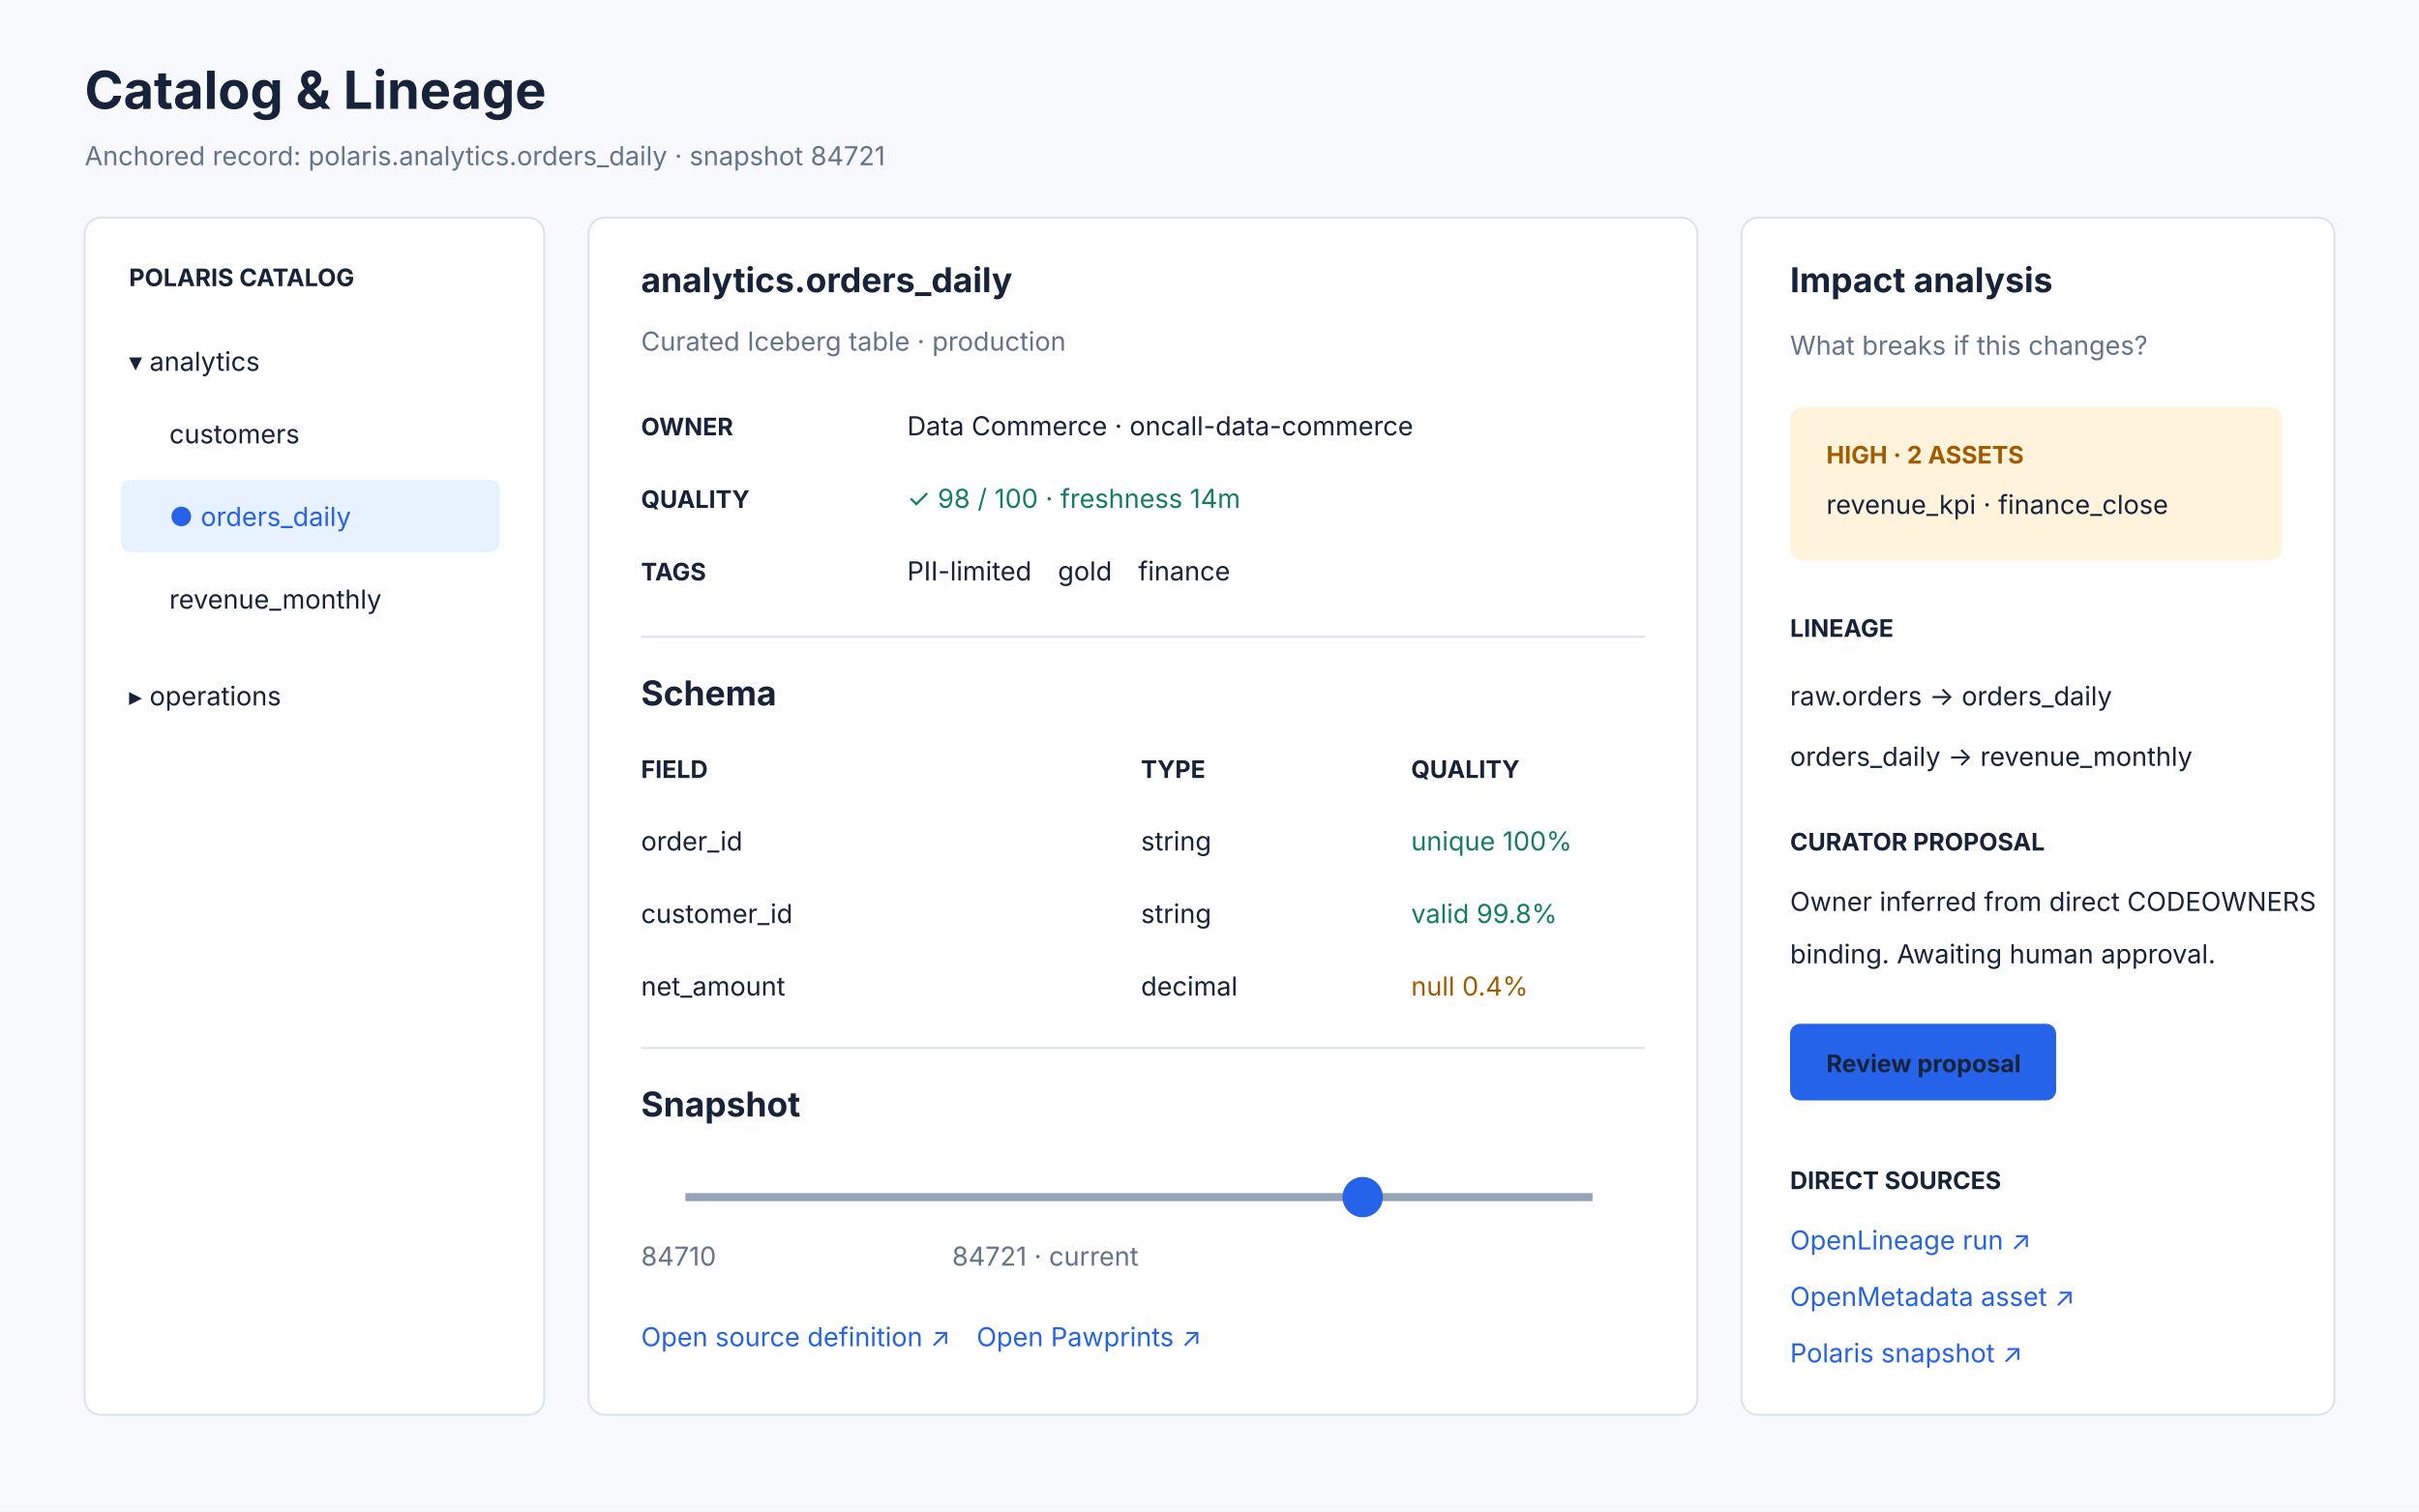
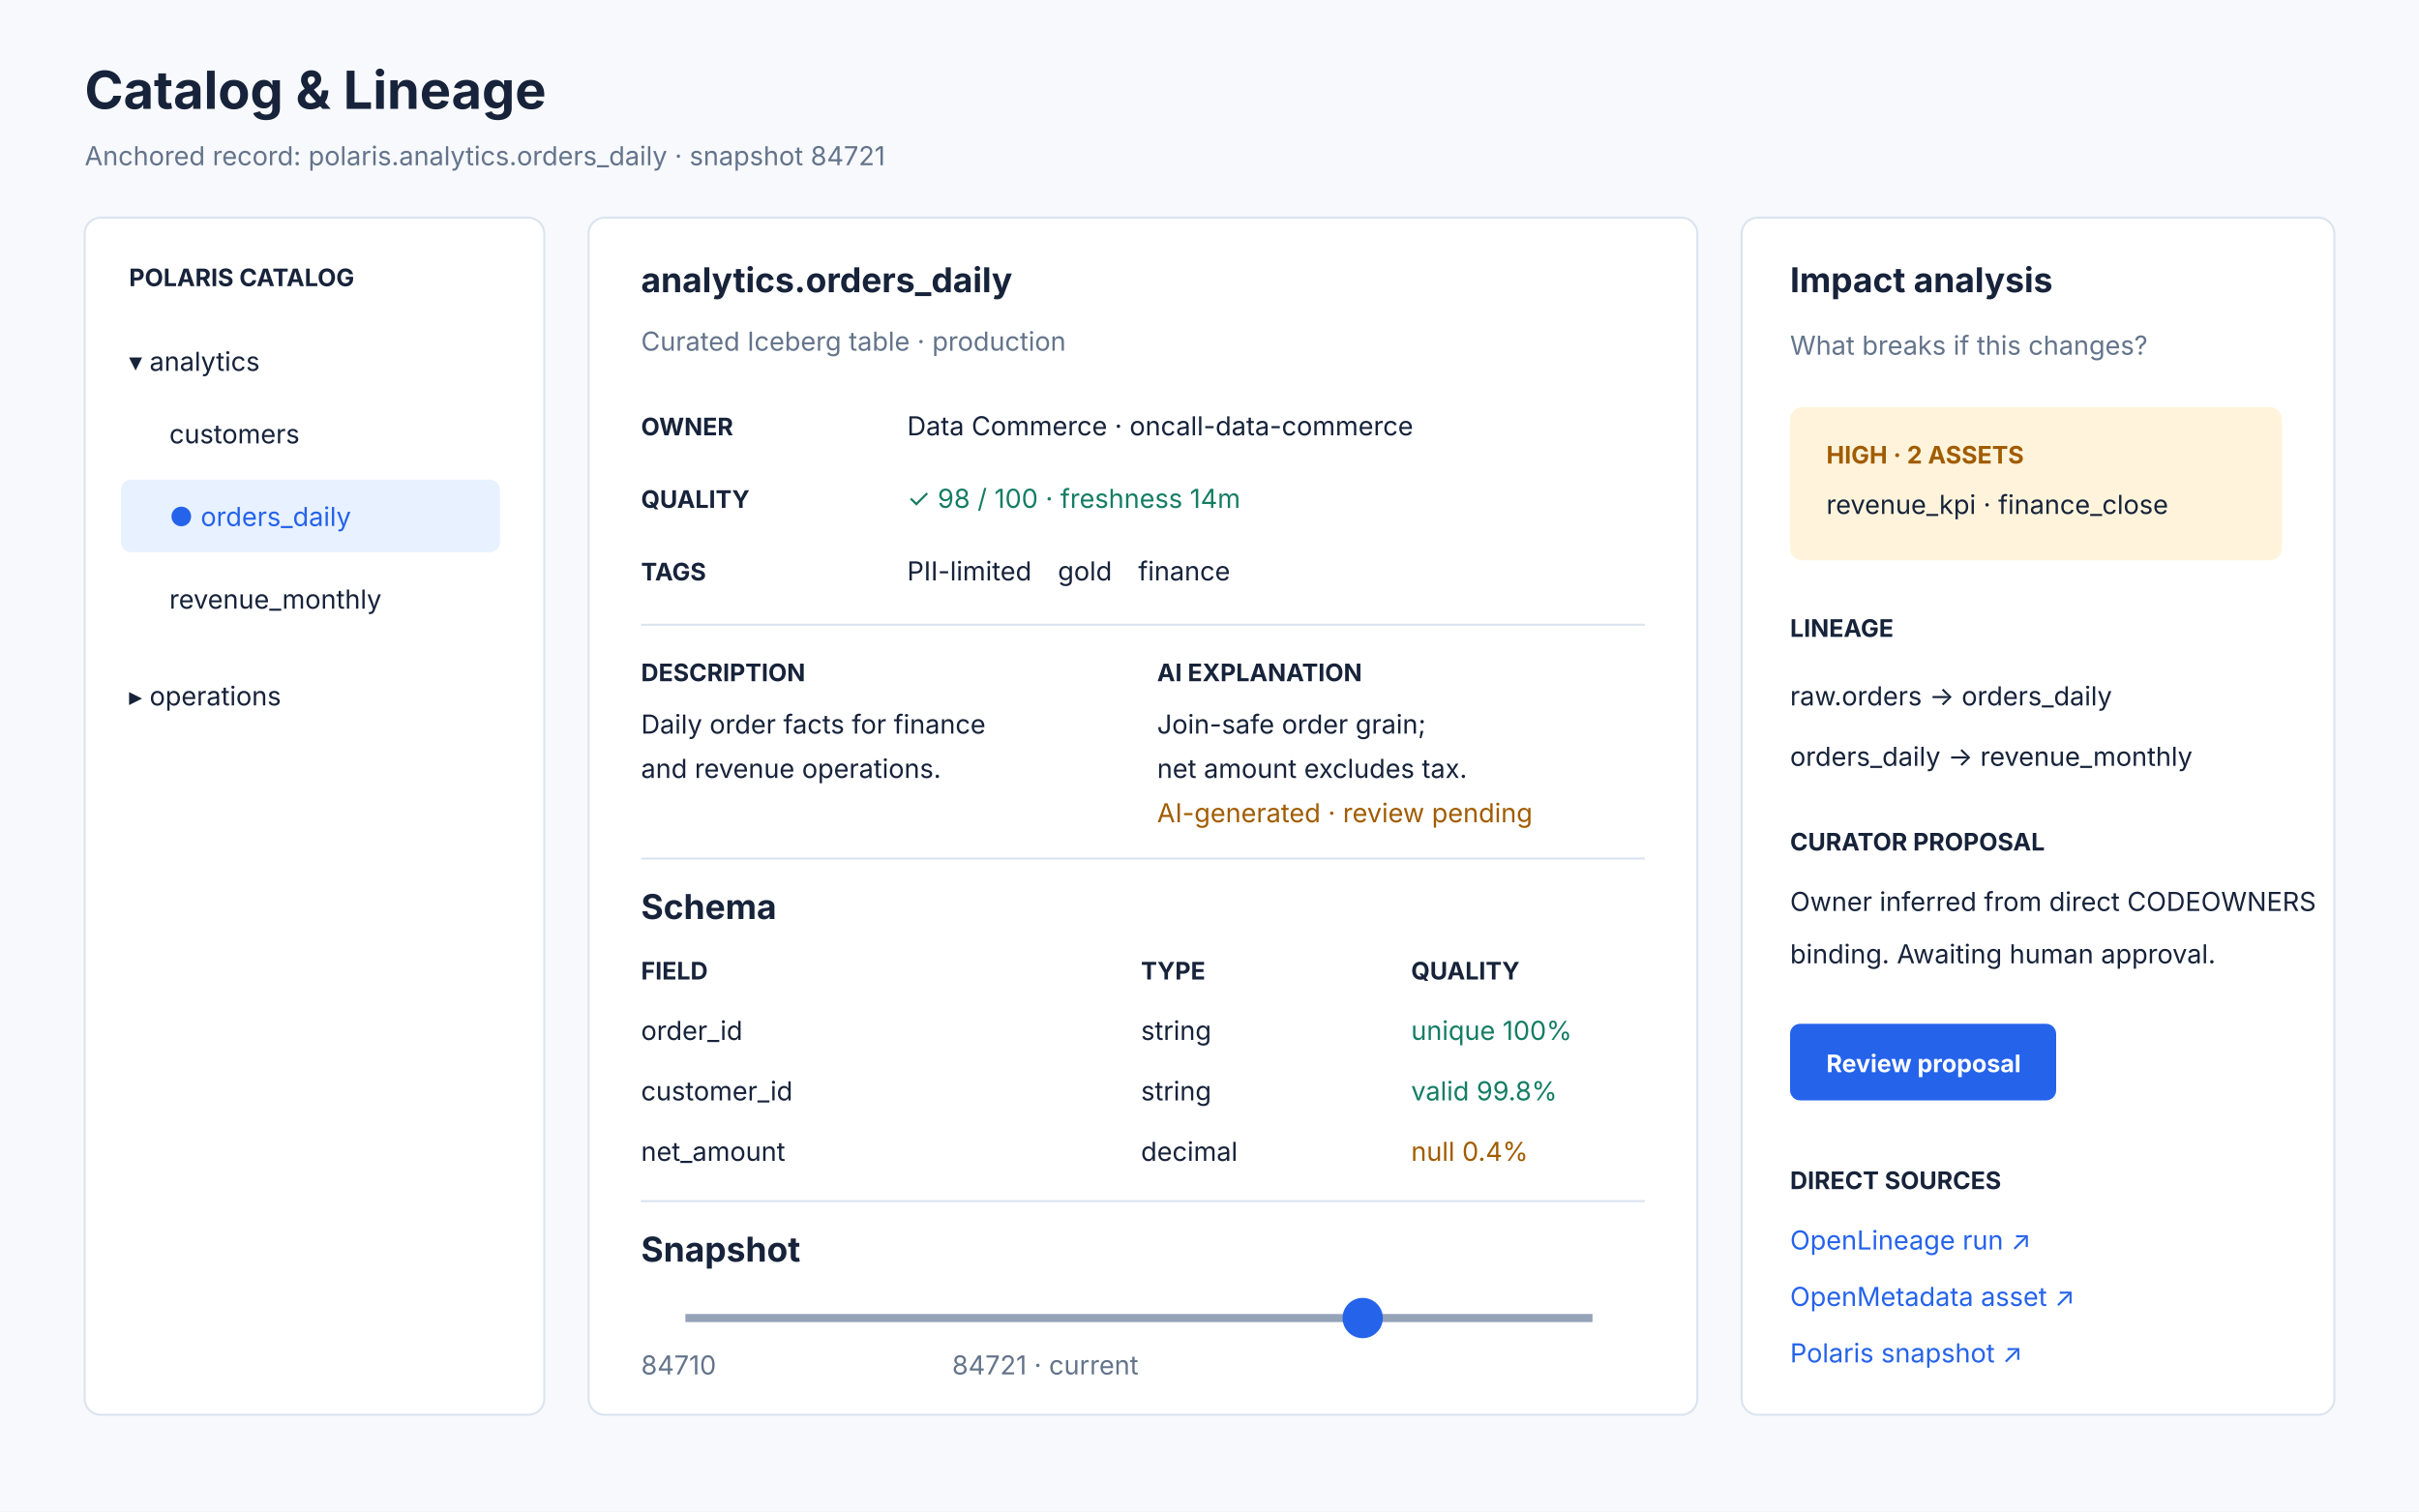
<svg xmlns="http://www.w3.org/2000/svg" width="1200" height="750" viewBox="0 0 1200 750" role="img" aria-labelledby="title desc">
-   <style>text{font-family:Inter,"Noto Sans JP",system-ui,sans-serif;fill:#17233a}.muted{fill:#64748b}.small{font-size:13px}.label{font-size:12px;font-weight:700}.h1{font-size:26px;font-weight:700}.h2{font-size:17px;font-weight:700}.panel{fill:#fff;stroke:#dbe3ef}.ok{fill:#147d64}.blue{fill:#2563eb}.warn{fill:#a15c00}</style>
+   <style>text{font-family:Inter,"Noto Sans JP",system-ui,sans-serif;fill:#17233a}.muted{fill:#64748b}.small{font-size:13px}.label{font-size:12px;font-weight:700}.h1{font-size:26px;font-weight:700}.h2{font-size:17px;font-weight:700}.panel{fill:#fff;stroke:#dbe3ef}.ok{fill:#147d64}.blue{fill:#2563eb}.warn{fill:#a15c00}.white{fill:#fff}</style>
  <rect width="1200" height="750" fill="#f7f9fc" />
  <text x="42" y="54" class="h1">Catalog &amp; Lineage</text>
  <text x="42" y="82" class="small muted">Anchored record: polaris.analytics.orders_daily · snapshot 84721</text>
  <rect x="42" y="108" width="228" height="594" rx="8" class="panel" />
  <text x="64" y="142" class="label">POLARIS CATALOG</text>
  <text x="64" y="184" class="small">▾ analytics</text>
  <text x="84" y="220" class="small">　customers</text>
  <rect x="60" y="238" width="188" height="36" rx="5" fill="#e8f1ff" />
  <text x="84" y="261" class="small blue">● orders_daily</text>
  <text x="84" y="302" class="small">　revenue_monthly</text>
  <text x="64" y="350" class="small">▸ operations</text>
  <rect x="292" y="108" width="550" height="594" rx="8" class="panel" />
  <text x="318" y="145" class="h2">analytics.orders_daily</text>
  <text x="318" y="174" class="small muted">Curated Iceberg table · production</text>
  <text x="318" y="216" class="label">OWNER</text>
  <text x="450" y="216" class="small">Data Commerce · oncall-data-commerce</text>
  <text x="318" y="252" class="label">QUALITY</text>
  <text x="450" y="252" class="small ok">✓ 98 / 100 · freshness 14m</text>
  <text x="318" y="288" class="label">TAGS</text>
  <text x="450" y="288" class="small">PII-limited　gold　finance</text>
-   <line x1="318" y1="316" x2="816" y2="316" stroke="#dbe3ef" />
-   <text x="318" y="350" class="h2">Schema</text>
-   <text x="318" y="386" class="label">FIELD</text>
-   <text x="566" y="386" class="label">TYPE</text>
-   <text x="700" y="386" class="label">QUALITY</text>
-   <text x="318" y="422" class="small">order_id</text>
-   <text x="566" y="422" class="small">string</text>
-   <text x="700" y="422" class="small ok">unique 100%</text>
-   <text x="318" y="458" class="small">customer_id</text>
-   <text x="566" y="458" class="small">string</text>
-   <text x="700" y="458" class="small ok">valid 99.8%</text>
-   <text x="318" y="494" class="small">net_amount</text>
-   <text x="566" y="494" class="small">decimal</text>
-   <text x="700" y="494" class="small warn">null 0.4%</text>
-   <line x1="318" y1="520" x2="816" y2="520" stroke="#dbe3ef" />
-   <text x="318" y="554" class="h2">Snapshot</text>
-   <line x1="340" y1="594" x2="790" y2="594" stroke="#94a3b8" stroke-width="4" />
-   <circle cx="676" cy="594" r="10" class="blue" />
-   <text x="318" y="628" class="small muted">84710　　　　　　　　　84721 · current</text>
-   <text x="318" y="668" class="small blue">Open source definition ↗　Open Pawprints ↗</text>
+   <line x1="318" y1="310" x2="816" y2="310" stroke="#dbe3ef" />
+   <text x="318" y="338" class="label">DESCRIPTION</text>
+   <text x="318" y="364" class="small">Daily order facts for finance</text>
+   <text x="318" y="386" class="small">and revenue operations.</text>
+   <text x="574" y="338" class="label">AI EXPLANATION</text>
+   <text x="574" y="364" class="small">Join-safe order grain;</text>
+   <text x="574" y="386" class="small">net amount excludes tax.</text>
+   <text x="574" y="408" class="small warn">AI-generated · review pending</text>
+   <line x1="318" y1="426" x2="816" y2="426" stroke="#dbe3ef" />
+   <text x="318" y="456" class="h2">Schema</text>
+   <text x="318" y="486" class="label">FIELD</text>
+   <text x="566" y="486" class="label">TYPE</text>
+   <text x="700" y="486" class="label">QUALITY</text>
+   <text x="318" y="516" class="small">order_id</text>
+   <text x="566" y="516" class="small">string</text>
+   <text x="700" y="516" class="small ok">unique 100%</text>
+   <text x="318" y="546" class="small">customer_id</text>
+   <text x="566" y="546" class="small">string</text>
+   <text x="700" y="546" class="small ok">valid 99.8%</text>
+   <text x="318" y="576" class="small">net_amount</text>
+   <text x="566" y="576" class="small">decimal</text>
+   <text x="700" y="576" class="small warn">null 0.4%</text>
+   <line x1="318" y1="596" x2="816" y2="596" stroke="#dbe3ef" />
+   <text x="318" y="626" class="h2">Snapshot</text>
+   <line x1="340" y1="654" x2="790" y2="654" stroke="#94a3b8" stroke-width="4" />
+   <circle cx="676" cy="654" r="10" class="blue" />
+   <text x="318" y="682" class="small muted">84710　　　　　　　　　84721 · current</text>
  <rect x="864" y="108" width="294" height="594" rx="8" class="panel" />
  <text x="888" y="145" class="h2">Impact analysis</text>
  <text x="888" y="176" class="small muted">What breaks if this changes?</text>
  <rect x="888" y="202" width="244" height="76" rx="6" fill="#fff4db" />
  <text x="906" y="230" class="label warn">HIGH · 2 ASSETS</text>
  <text x="906" y="255" class="small">revenue_kpi · finance_close</text>
  <text x="888" y="316" class="label">LINEAGE</text>
  <text x="888" y="350" class="small">raw.orders → orders_daily</text>
  <text x="888" y="380" class="small">orders_daily → revenue_monthly</text>
  <text x="888" y="422" class="label">CURATOR PROPOSAL</text>
  <text x="888" y="452" class="small">Owner inferred from direct CODEOWNERS</text>
  <text x="888" y="478" class="small">binding. Awaiting human approval.</text>
  <rect x="888" y="508" width="132" height="38" rx="5" class="blue" />
-   <text x="906" y="532" class="label" fill="#fff">Review proposal</text>
+   <text x="906" y="532" class="label white">Review proposal</text>
  <text x="888" y="590" class="label">DIRECT SOURCES</text>
  <text x="888" y="620" class="small blue">OpenLineage run ↗</text>
  <text x="888" y="648" class="small blue">OpenMetadata asset ↗</text>
  <text x="888" y="676" class="small blue">Polaris snapshot ↗</text>
</svg>
